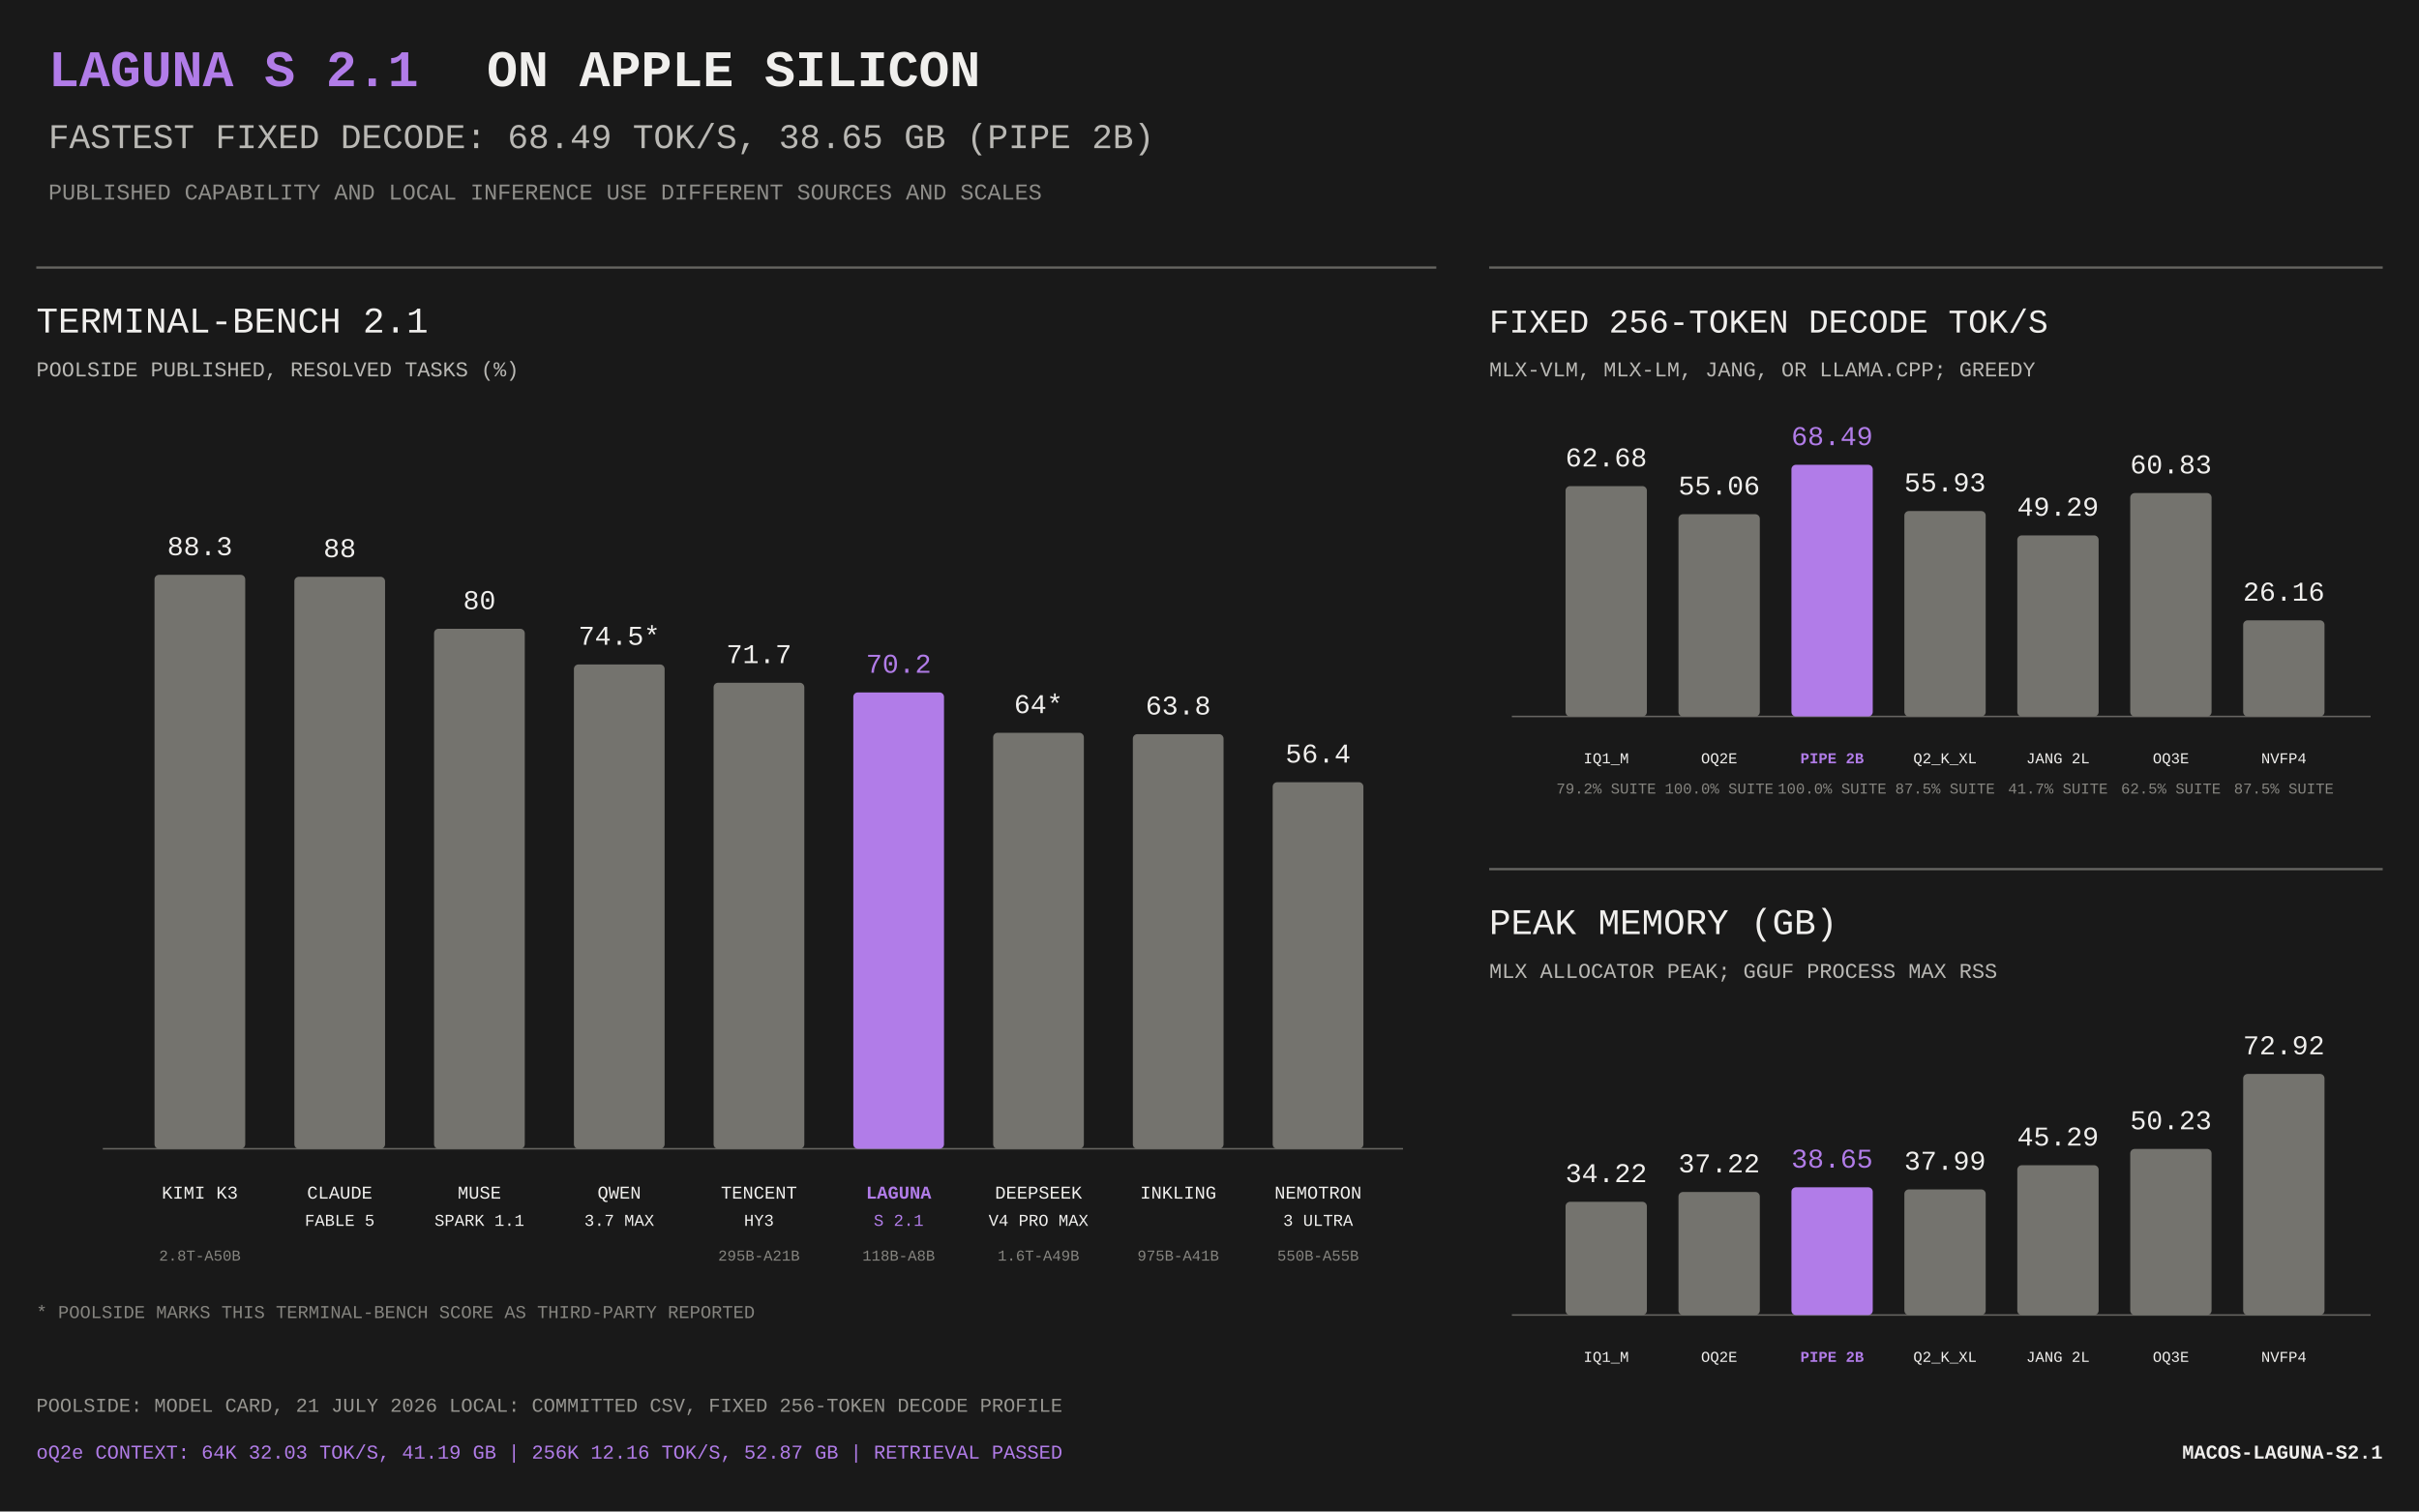
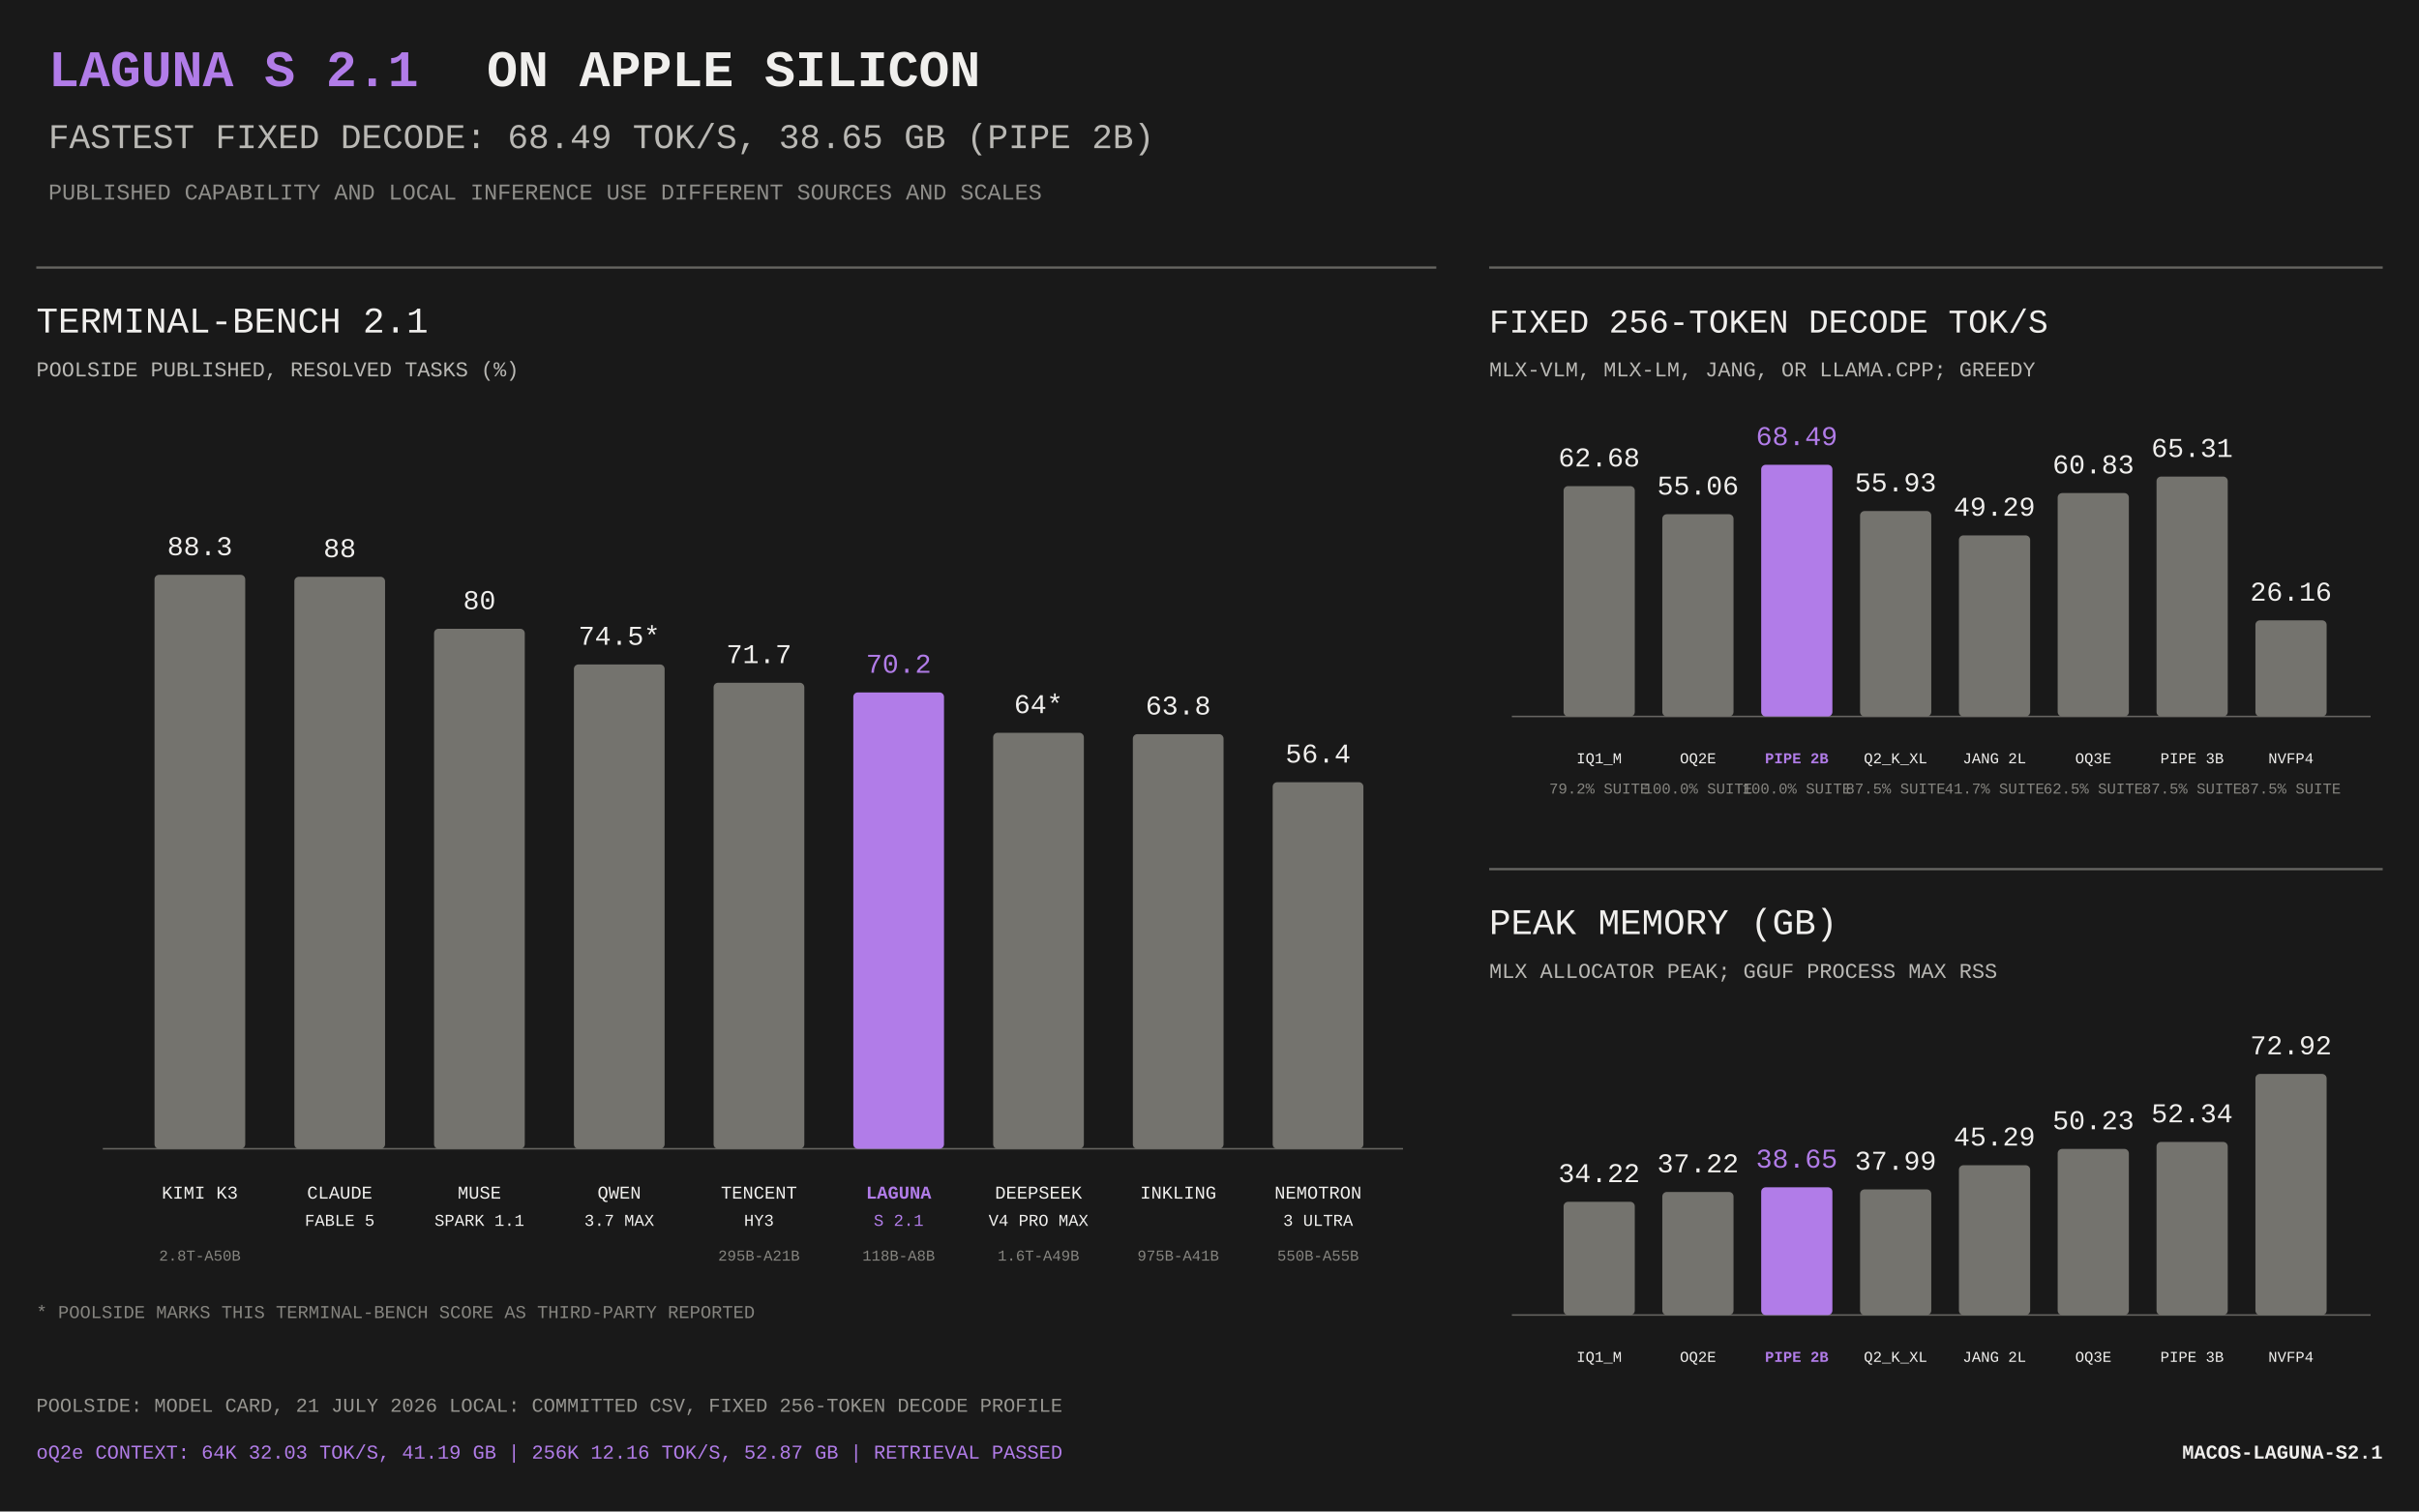
<svg xmlns="http://www.w3.org/2000/svg" width="1600" height="1000" viewBox="0 0 1600 1000" role="img" aria-labelledby="title desc">
  <rect width="1600" height="1000" fill="#191919" />
  <style>text { font-family: "SFMono-Regular", Consolas, "Liberation Mono", ui-monospace, monospace; }</style>
  <text x="32.0" y="57.0" font-size="34" font-weight="700" fill="#b17ce8" text-anchor="start">LAGUNA S 2.1</text>
  <text x="322.0" y="57.0" font-size="34" font-weight="700" fill="#f0efed" text-anchor="start">ON APPLE SILICON</text>
  <text x="32.0" y="98.0" font-size="23" font-weight="500" fill="#b9b8b4" text-anchor="start">FASTEST FIXED DECODE: 68.49 TOK/S, 38.65 GB (PIPE 2B)</text>
  <text x="32.0" y="132.0" font-size="15" font-weight="400" fill="#8f8e8a" text-anchor="start">PUBLISHED CAPABILITY AND LOCAL INFERENCE USE DIFFERENT SOURCES AND SCALES</text>
  <line x1="24.0" y1="177.0" x2="950.0" y2="177.0" stroke="#666561" stroke-width="1.5" />
  <text x="24.0" y="220.0" font-size="24" font-weight="500" fill="#f0efed" text-anchor="start">TERMINAL-BENCH 2.1</text>
  <text x="24.0" y="249.0" font-size="14" font-weight="400" fill="#b9b8b4" text-anchor="start">POOLSIDE PUBLISHED, RESOLVED TASKS (%)</text>
  <line x1="68.0" y1="760.0" x2="928.0" y2="760.0" stroke="#666561" stroke-width="1" />
  <rect x="102.2" y="380.3" width="60.0" height="379.7" rx="3" fill="#74736e" />
  <text x="132.2" y="367.3" font-size="18" font-weight="500" fill="#f0efed" text-anchor="middle">88.3</text>
  <text x="132.2" y="793.0" font-size="12" font-weight="500" fill="#f0efed" text-anchor="middle">KIMI K3</text>
  <text x="132.2" y="834.0" font-size="10" font-weight="400" fill="#85847f" text-anchor="middle">2.8T-A50B</text>
  <rect x="194.7" y="381.6" width="60.0" height="378.4" rx="3" fill="#74736e" />
  <text x="224.7" y="368.6" font-size="18" font-weight="500" fill="#f0efed" text-anchor="middle">88</text>
  <text x="224.7" y="793.0" font-size="12" font-weight="500" fill="#f0efed" text-anchor="middle">CLAUDE</text>
  <text x="224.7" y="811.0" font-size="11" font-weight="400" fill="#f0efed" text-anchor="middle">FABLE 5</text>
  <rect x="287.1" y="416.0" width="60.0" height="344.0" rx="3" fill="#74736e" />
  <text x="317.1" y="403.0" font-size="18" font-weight="500" fill="#f0efed" text-anchor="middle">80</text>
  <text x="317.1" y="793.0" font-size="12" font-weight="500" fill="#f0efed" text-anchor="middle">MUSE</text>
  <text x="317.1" y="811.0" font-size="11" font-weight="400" fill="#f0efed" text-anchor="middle">SPARK 1.1</text>
  <rect x="379.6" y="439.6" width="60.0" height="320.4" rx="3" fill="#74736e" />
  <text x="409.6" y="426.6" font-size="18" font-weight="500" fill="#f0efed" text-anchor="middle">74.5*</text>
  <text x="409.6" y="793.0" font-size="12" font-weight="500" fill="#f0efed" text-anchor="middle">QWEN</text>
  <text x="409.6" y="811.0" font-size="11" font-weight="400" fill="#f0efed" text-anchor="middle">3.7 MAX</text>
  <rect x="472.0" y="451.7" width="60.0" height="308.3" rx="3" fill="#74736e" />
  <text x="502.0" y="438.7" font-size="18" font-weight="500" fill="#f0efed" text-anchor="middle">71.7</text>
  <text x="502.0" y="793.0" font-size="12" font-weight="500" fill="#f0efed" text-anchor="middle">TENCENT</text>
  <text x="502.0" y="811.0" font-size="11" font-weight="400" fill="#f0efed" text-anchor="middle">HY3</text>
  <text x="502.0" y="834.0" font-size="10" font-weight="400" fill="#85847f" text-anchor="middle">295B-A21B</text>
  <rect x="564.4" y="458.1" width="60.0" height="301.9" rx="3" fill="#b17ce8" />
  <text x="594.4" y="445.1" font-size="18" font-weight="500" fill="#b17ce8" text-anchor="middle">70.2</text>
  <text x="594.4" y="793.0" font-size="12" font-weight="700" fill="#b17ce8" text-anchor="middle">LAGUNA</text>
  <text x="594.4" y="811.0" font-size="11" font-weight="400" fill="#b17ce8" text-anchor="middle">S 2.1</text>
  <text x="594.4" y="834.0" font-size="10" font-weight="400" fill="#85847f" text-anchor="middle">118B-A8B</text>
  <rect x="656.9" y="484.8" width="60.0" height="275.2" rx="3" fill="#74736e" />
  <text x="686.9" y="471.8" font-size="18" font-weight="500" fill="#f0efed" text-anchor="middle">64*</text>
  <text x="686.9" y="793.0" font-size="12" font-weight="500" fill="#f0efed" text-anchor="middle">DEEPSEEK</text>
  <text x="686.9" y="811.0" font-size="11" font-weight="400" fill="#f0efed" text-anchor="middle">V4 PRO MAX</text>
  <text x="686.9" y="834.0" font-size="10" font-weight="400" fill="#85847f" text-anchor="middle">1.6T-A49B</text>
  <rect x="749.3" y="485.7" width="60.0" height="274.3" rx="3" fill="#74736e" />
  <text x="779.3" y="472.7" font-size="18" font-weight="500" fill="#f0efed" text-anchor="middle">63.8</text>
  <text x="779.3" y="793.0" font-size="12" font-weight="500" fill="#f0efed" text-anchor="middle">INKLING</text>
  <text x="779.3" y="834.0" font-size="10" font-weight="400" fill="#85847f" text-anchor="middle">975B-A41B</text>
  <rect x="841.8" y="517.5" width="60.0" height="242.5" rx="3" fill="#74736e" />
  <text x="871.8" y="504.5" font-size="18" font-weight="500" fill="#f0efed" text-anchor="middle">56.4</text>
  <text x="871.8" y="793.0" font-size="12" font-weight="500" fill="#f0efed" text-anchor="middle">NEMOTRON</text>
  <text x="871.8" y="811.0" font-size="11" font-weight="400" fill="#f0efed" text-anchor="middle">3 ULTRA</text>
  <text x="871.8" y="834.0" font-size="10" font-weight="400" fill="#85847f" text-anchor="middle">550B-A55B</text>
  <text x="24.0" y="872.0" font-size="12" font-weight="400" fill="#85847f" text-anchor="start">* POOLSIDE MARKS THIS TERMINAL-BENCH SCORE AS THIRD-PARTY REPORTED</text>
  <line x1="985.0" y1="177.0" x2="1576.0" y2="177.0" stroke="#666561" stroke-width="1.5" />
  <text x="985.0" y="220.0" font-size="22" font-weight="500" fill="#f0efed" text-anchor="start">FIXED 256-TOKEN DECODE TOK/S</text>
  <text x="985.0" y="249.0" font-size="14" font-weight="400" fill="#b9b8b4" text-anchor="start">MLX-VLM, MLX-LM, JANG, OR LLAMA.CPP; GREEDY</text>
  <line x1="1000.0" y1="474.0" x2="1568.0" y2="474.0" stroke="#666561" stroke-width="1" />
-   <rect x="1035.5" y="321.6" width="53.8" height="152.4" rx="3" fill="#74736e" />
-   <text x="1062.4" y="308.6" font-size="18" font-weight="500" fill="#f0efed" text-anchor="middle">62.68</text>
-   <text x="1062.4" y="505.0" font-size="10" font-weight="500" fill="#f0efed" text-anchor="middle">IQ1_M</text>
-   <text x="1062.4" y="525.0" font-size="10" font-weight="400" fill="#85847f" text-anchor="middle">79.2% SUITE</text>
-   <rect x="1110.2" y="340.2" width="53.8" height="133.8" rx="3" fill="#74736e" />
-   <text x="1137.1" y="327.2" font-size="18" font-weight="500" fill="#f0efed" text-anchor="middle">55.06</text>
-   <text x="1137.1" y="505.0" font-size="10" font-weight="500" fill="#f0efed" text-anchor="middle">OQ2E</text>
-   <text x="1137.1" y="525.0" font-size="10" font-weight="400" fill="#85847f" text-anchor="middle">100.0% SUITE</text>
-   <rect x="1184.9" y="307.5" width="53.8" height="166.5" rx="3" fill="#b17ce8" />
-   <text x="1211.8" y="294.5" font-size="18" font-weight="500" fill="#b17ce8" text-anchor="middle">68.49</text>
-   <text x="1211.8" y="505.0" font-size="10" font-weight="700" fill="#b17ce8" text-anchor="middle">PIPE 2B</text>
-   <text x="1211.8" y="525.0" font-size="10" font-weight="400" fill="#85847f" text-anchor="middle">100.0% SUITE</text>
-   <rect x="1259.6" y="338.1" width="53.8" height="135.9" rx="3" fill="#74736e" />
-   <text x="1286.5" y="325.1" font-size="18" font-weight="500" fill="#f0efed" text-anchor="middle">55.93</text>
-   <text x="1286.5" y="505.0" font-size="10" font-weight="500" fill="#f0efed" text-anchor="middle">Q2_K_XL</text>
-   <text x="1286.5" y="525.0" font-size="10" font-weight="400" fill="#85847f" text-anchor="middle">87.5% SUITE</text>
-   <rect x="1334.3" y="354.2" width="53.8" height="119.8" rx="3" fill="#74736e" />
-   <text x="1361.2" y="341.2" font-size="18" font-weight="500" fill="#f0efed" text-anchor="middle">49.29</text>
-   <text x="1361.2" y="505.0" font-size="10" font-weight="500" fill="#f0efed" text-anchor="middle">JANG 2L</text>
-   <text x="1361.2" y="525.0" font-size="10" font-weight="400" fill="#85847f" text-anchor="middle">41.7% SUITE</text>
-   <rect x="1409.0" y="326.2" width="53.8" height="147.8" rx="3" fill="#74736e" />
-   <text x="1435.9" y="313.2" font-size="18" font-weight="500" fill="#f0efed" text-anchor="middle">60.83</text>
-   <text x="1435.9" y="505.0" font-size="10" font-weight="500" fill="#f0efed" text-anchor="middle">OQ3E</text>
-   <text x="1435.9" y="525.0" font-size="10" font-weight="400" fill="#85847f" text-anchor="middle">62.5% SUITE</text>
-   <rect x="1483.7" y="410.4" width="53.8" height="63.6" rx="3" fill="#74736e" />
-   <text x="1510.6" y="397.4" font-size="18" font-weight="500" fill="#f0efed" text-anchor="middle">26.16</text>
-   <text x="1510.6" y="505.0" font-size="10" font-weight="500" fill="#f0efed" text-anchor="middle">NVFP4</text>
-   <text x="1510.6" y="525.0" font-size="10" font-weight="400" fill="#85847f" text-anchor="middle">87.5% SUITE</text>
+   <rect x="1034.2" y="321.6" width="47.1" height="152.4" rx="3" fill="#74736e" />
+   <text x="1057.7" y="308.6" font-size="18" font-weight="500" fill="#f0efed" text-anchor="middle">62.68</text>
+   <text x="1057.7" y="505.0" font-size="10" font-weight="500" fill="#f0efed" text-anchor="middle">IQ1_M</text>
+   <text x="1057.7" y="525.0" font-size="10" font-weight="400" fill="#85847f" text-anchor="middle">79.2% SUITE</text>
+   <rect x="1099.5" y="340.2" width="47.1" height="133.8" rx="3" fill="#74736e" />
+   <text x="1123.1" y="327.2" font-size="18" font-weight="500" fill="#f0efed" text-anchor="middle">55.06</text>
+   <text x="1123.1" y="505.0" font-size="10" font-weight="500" fill="#f0efed" text-anchor="middle">OQ2E</text>
+   <text x="1123.1" y="525.0" font-size="10" font-weight="400" fill="#85847f" text-anchor="middle">100.0% SUITE</text>
+   <rect x="1164.9" y="307.5" width="47.1" height="166.5" rx="3" fill="#b17ce8" />
+   <text x="1188.4" y="294.5" font-size="18" font-weight="500" fill="#b17ce8" text-anchor="middle">68.49</text>
+   <text x="1188.4" y="505.0" font-size="10" font-weight="700" fill="#b17ce8" text-anchor="middle">PIPE 2B</text>
+   <text x="1188.4" y="525.0" font-size="10" font-weight="400" fill="#85847f" text-anchor="middle">100.0% SUITE</text>
+   <rect x="1230.3" y="338.1" width="47.1" height="135.9" rx="3" fill="#74736e" />
+   <text x="1253.8" y="325.1" font-size="18" font-weight="500" fill="#f0efed" text-anchor="middle">55.93</text>
+   <text x="1253.8" y="505.0" font-size="10" font-weight="500" fill="#f0efed" text-anchor="middle">Q2_K_XL</text>
+   <text x="1253.8" y="525.0" font-size="10" font-weight="400" fill="#85847f" text-anchor="middle">87.5% SUITE</text>
+   <rect x="1295.7" y="354.2" width="47.1" height="119.8" rx="3" fill="#74736e" />
+   <text x="1319.2" y="341.2" font-size="18" font-weight="500" fill="#f0efed" text-anchor="middle">49.29</text>
+   <text x="1319.2" y="505.0" font-size="10" font-weight="500" fill="#f0efed" text-anchor="middle">JANG 2L</text>
+   <text x="1319.2" y="525.0" font-size="10" font-weight="400" fill="#85847f" text-anchor="middle">41.7% SUITE</text>
+   <rect x="1361.0" y="326.2" width="47.1" height="147.8" rx="3" fill="#74736e" />
+   <text x="1384.6" y="313.2" font-size="18" font-weight="500" fill="#f0efed" text-anchor="middle">60.83</text>
+   <text x="1384.6" y="505.0" font-size="10" font-weight="500" fill="#f0efed" text-anchor="middle">OQ3E</text>
+   <text x="1384.6" y="525.0" font-size="10" font-weight="400" fill="#85847f" text-anchor="middle">62.5% SUITE</text>
+   <rect x="1426.4" y="315.3" width="47.1" height="158.7" rx="3" fill="#74736e" />
+   <text x="1449.9" y="302.3" font-size="18" font-weight="500" fill="#f0efed" text-anchor="middle">65.31</text>
+   <text x="1449.9" y="505.0" font-size="10" font-weight="500" fill="#f0efed" text-anchor="middle">PIPE 3B</text>
+   <text x="1449.9" y="525.0" font-size="10" font-weight="400" fill="#85847f" text-anchor="middle">87.5% SUITE</text>
+   <rect x="1491.8" y="410.4" width="47.1" height="63.6" rx="3" fill="#74736e" />
+   <text x="1515.3" y="397.4" font-size="18" font-weight="500" fill="#f0efed" text-anchor="middle">26.16</text>
+   <text x="1515.3" y="505.0" font-size="10" font-weight="500" fill="#f0efed" text-anchor="middle">NVFP4</text>
+   <text x="1515.3" y="525.0" font-size="10" font-weight="400" fill="#85847f" text-anchor="middle">87.5% SUITE</text>
  <line x1="985.0" y1="575.0" x2="1576.0" y2="575.0" stroke="#666561" stroke-width="1.5" />
  <text x="985.0" y="618.0" font-size="24" font-weight="500" fill="#f0efed" text-anchor="start">PEAK MEMORY (GB)</text>
  <text x="985.0" y="647.0" font-size="14" font-weight="400" fill="#b9b8b4" text-anchor="start">MLX ALLOCATOR PEAK; GGUF PROCESS MAX RSS</text>
  <line x1="1000.0" y1="870.0" x2="1568.0" y2="870.0" stroke="#666561" stroke-width="1" />
-   <rect x="1035.5" y="795.1" width="53.8" height="74.9" rx="3" fill="#74736e" />
-   <text x="1062.4" y="782.1" font-size="18" font-weight="500" fill="#f0efed" text-anchor="middle">34.22</text>
-   <text x="1062.4" y="901.0" font-size="10" font-weight="500" fill="#f0efed" text-anchor="middle">IQ1_M</text>
-   <rect x="1110.2" y="788.6" width="53.8" height="81.4" rx="3" fill="#74736e" />
-   <text x="1137.1" y="775.6" font-size="18" font-weight="500" fill="#f0efed" text-anchor="middle">37.22</text>
-   <text x="1137.1" y="901.0" font-size="10" font-weight="500" fill="#f0efed" text-anchor="middle">OQ2E</text>
-   <rect x="1184.9" y="785.5" width="53.8" height="84.5" rx="3" fill="#b17ce8" />
-   <text x="1211.8" y="772.5" font-size="18" font-weight="500" fill="#b17ce8" text-anchor="middle">38.65</text>
-   <text x="1211.8" y="901.0" font-size="10" font-weight="700" fill="#b17ce8" text-anchor="middle">PIPE 2B</text>
-   <rect x="1259.6" y="786.9" width="53.8" height="83.1" rx="3" fill="#74736e" />
-   <text x="1286.5" y="773.9" font-size="18" font-weight="500" fill="#f0efed" text-anchor="middle">37.99</text>
-   <text x="1286.5" y="901.0" font-size="10" font-weight="500" fill="#f0efed" text-anchor="middle">Q2_K_XL</text>
-   <rect x="1334.3" y="770.9" width="53.8" height="99.1" rx="3" fill="#74736e" />
-   <text x="1361.2" y="757.9" font-size="18" font-weight="500" fill="#f0efed" text-anchor="middle">45.29</text>
-   <text x="1361.2" y="901.0" font-size="10" font-weight="500" fill="#f0efed" text-anchor="middle">JANG 2L</text>
-   <rect x="1409.0" y="760.1" width="53.8" height="109.9" rx="3" fill="#74736e" />
-   <text x="1435.9" y="747.1" font-size="18" font-weight="500" fill="#f0efed" text-anchor="middle">50.23</text>
-   <text x="1435.9" y="901.0" font-size="10" font-weight="500" fill="#f0efed" text-anchor="middle">OQ3E</text>
-   <rect x="1483.7" y="710.5" width="53.8" height="159.5" rx="3" fill="#74736e" />
-   <text x="1510.6" y="697.5" font-size="18" font-weight="500" fill="#f0efed" text-anchor="middle">72.92</text>
-   <text x="1510.6" y="901.0" font-size="10" font-weight="500" fill="#f0efed" text-anchor="middle">NVFP4</text>
+   <rect x="1034.2" y="795.1" width="47.1" height="74.9" rx="3" fill="#74736e" />
+   <text x="1057.7" y="782.1" font-size="18" font-weight="500" fill="#f0efed" text-anchor="middle">34.22</text>
+   <text x="1057.7" y="901.0" font-size="10" font-weight="500" fill="#f0efed" text-anchor="middle">IQ1_M</text>
+   <rect x="1099.5" y="788.6" width="47.1" height="81.4" rx="3" fill="#74736e" />
+   <text x="1123.1" y="775.6" font-size="18" font-weight="500" fill="#f0efed" text-anchor="middle">37.22</text>
+   <text x="1123.1" y="901.0" font-size="10" font-weight="500" fill="#f0efed" text-anchor="middle">OQ2E</text>
+   <rect x="1164.9" y="785.5" width="47.1" height="84.5" rx="3" fill="#b17ce8" />
+   <text x="1188.4" y="772.5" font-size="18" font-weight="500" fill="#b17ce8" text-anchor="middle">38.65</text>
+   <text x="1188.4" y="901.0" font-size="10" font-weight="700" fill="#b17ce8" text-anchor="middle">PIPE 2B</text>
+   <rect x="1230.3" y="786.9" width="47.1" height="83.1" rx="3" fill="#74736e" />
+   <text x="1253.8" y="773.9" font-size="18" font-weight="500" fill="#f0efed" text-anchor="middle">37.99</text>
+   <text x="1253.8" y="901.0" font-size="10" font-weight="500" fill="#f0efed" text-anchor="middle">Q2_K_XL</text>
+   <rect x="1295.7" y="770.9" width="47.1" height="99.1" rx="3" fill="#74736e" />
+   <text x="1319.2" y="757.9" font-size="18" font-weight="500" fill="#f0efed" text-anchor="middle">45.29</text>
+   <text x="1319.2" y="901.0" font-size="10" font-weight="500" fill="#f0efed" text-anchor="middle">JANG 2L</text>
+   <rect x="1361.0" y="760.1" width="47.1" height="109.9" rx="3" fill="#74736e" />
+   <text x="1384.6" y="747.1" font-size="18" font-weight="500" fill="#f0efed" text-anchor="middle">50.23</text>
+   <text x="1384.6" y="901.0" font-size="10" font-weight="500" fill="#f0efed" text-anchor="middle">OQ3E</text>
+   <rect x="1426.4" y="755.5" width="47.1" height="114.5" rx="3" fill="#74736e" />
+   <text x="1449.9" y="742.5" font-size="18" font-weight="500" fill="#f0efed" text-anchor="middle">52.34</text>
+   <text x="1449.9" y="901.0" font-size="10" font-weight="500" fill="#f0efed" text-anchor="middle">PIPE 3B</text>
+   <rect x="1491.8" y="710.5" width="47.1" height="159.5" rx="3" fill="#74736e" />
+   <text x="1515.3" y="697.5" font-size="18" font-weight="500" fill="#f0efed" text-anchor="middle">72.92</text>
+   <text x="1515.3" y="901.0" font-size="10" font-weight="500" fill="#f0efed" text-anchor="middle">NVFP4</text>
  <text x="24.0" y="934.0" font-size="13" font-weight="400" fill="#969590" text-anchor="start">POOLSIDE: MODEL CARD, 21 JULY 2026    LOCAL: COMMITTED CSV, FIXED 256-TOKEN DECODE PROFILE</text>
  <text x="24.0" y="965.0" font-size="13" font-weight="500" fill="#b17ce8" text-anchor="start">oQ2e CONTEXT: 64K 32.03 TOK/S, 41.19 GB    |    256K 12.16 TOK/S, 52.87 GB    |    RETRIEVAL PASSED</text>
  <text x="1576.0" y="965.0" font-size="13" font-weight="700" fill="#f0efed" text-anchor="end">MACOS-LAGUNA-S2.1</text>
</svg>
